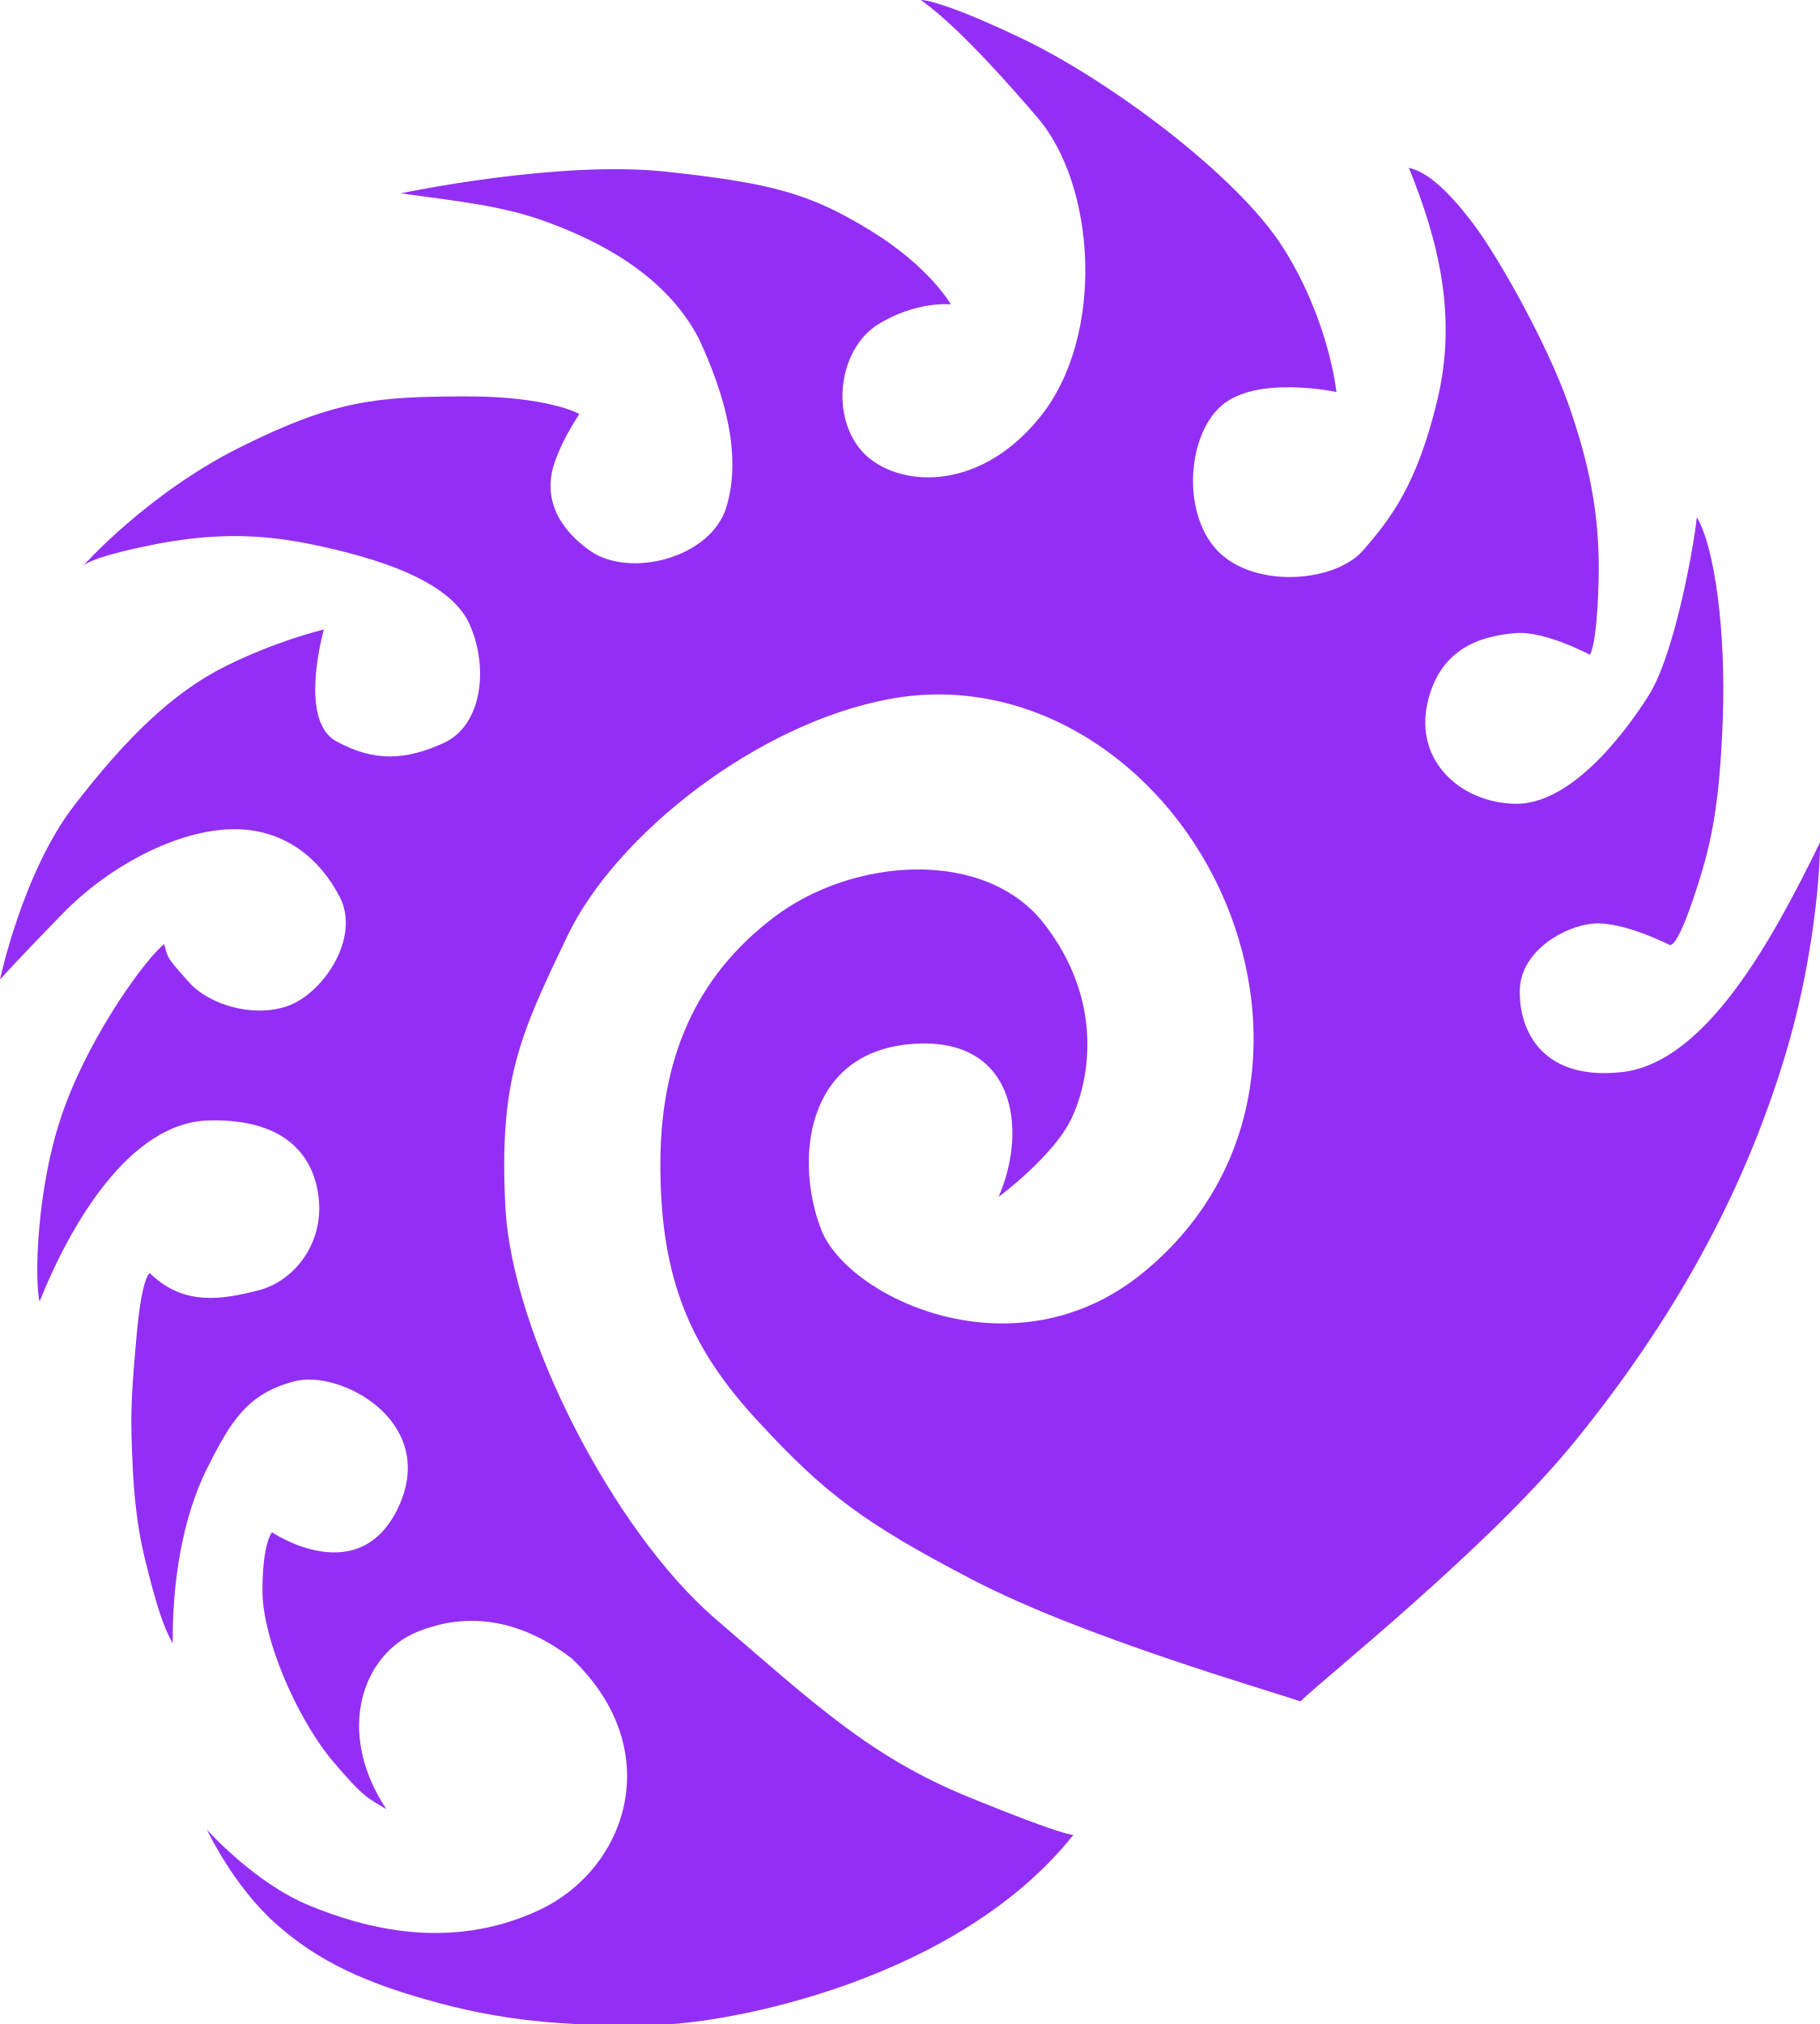
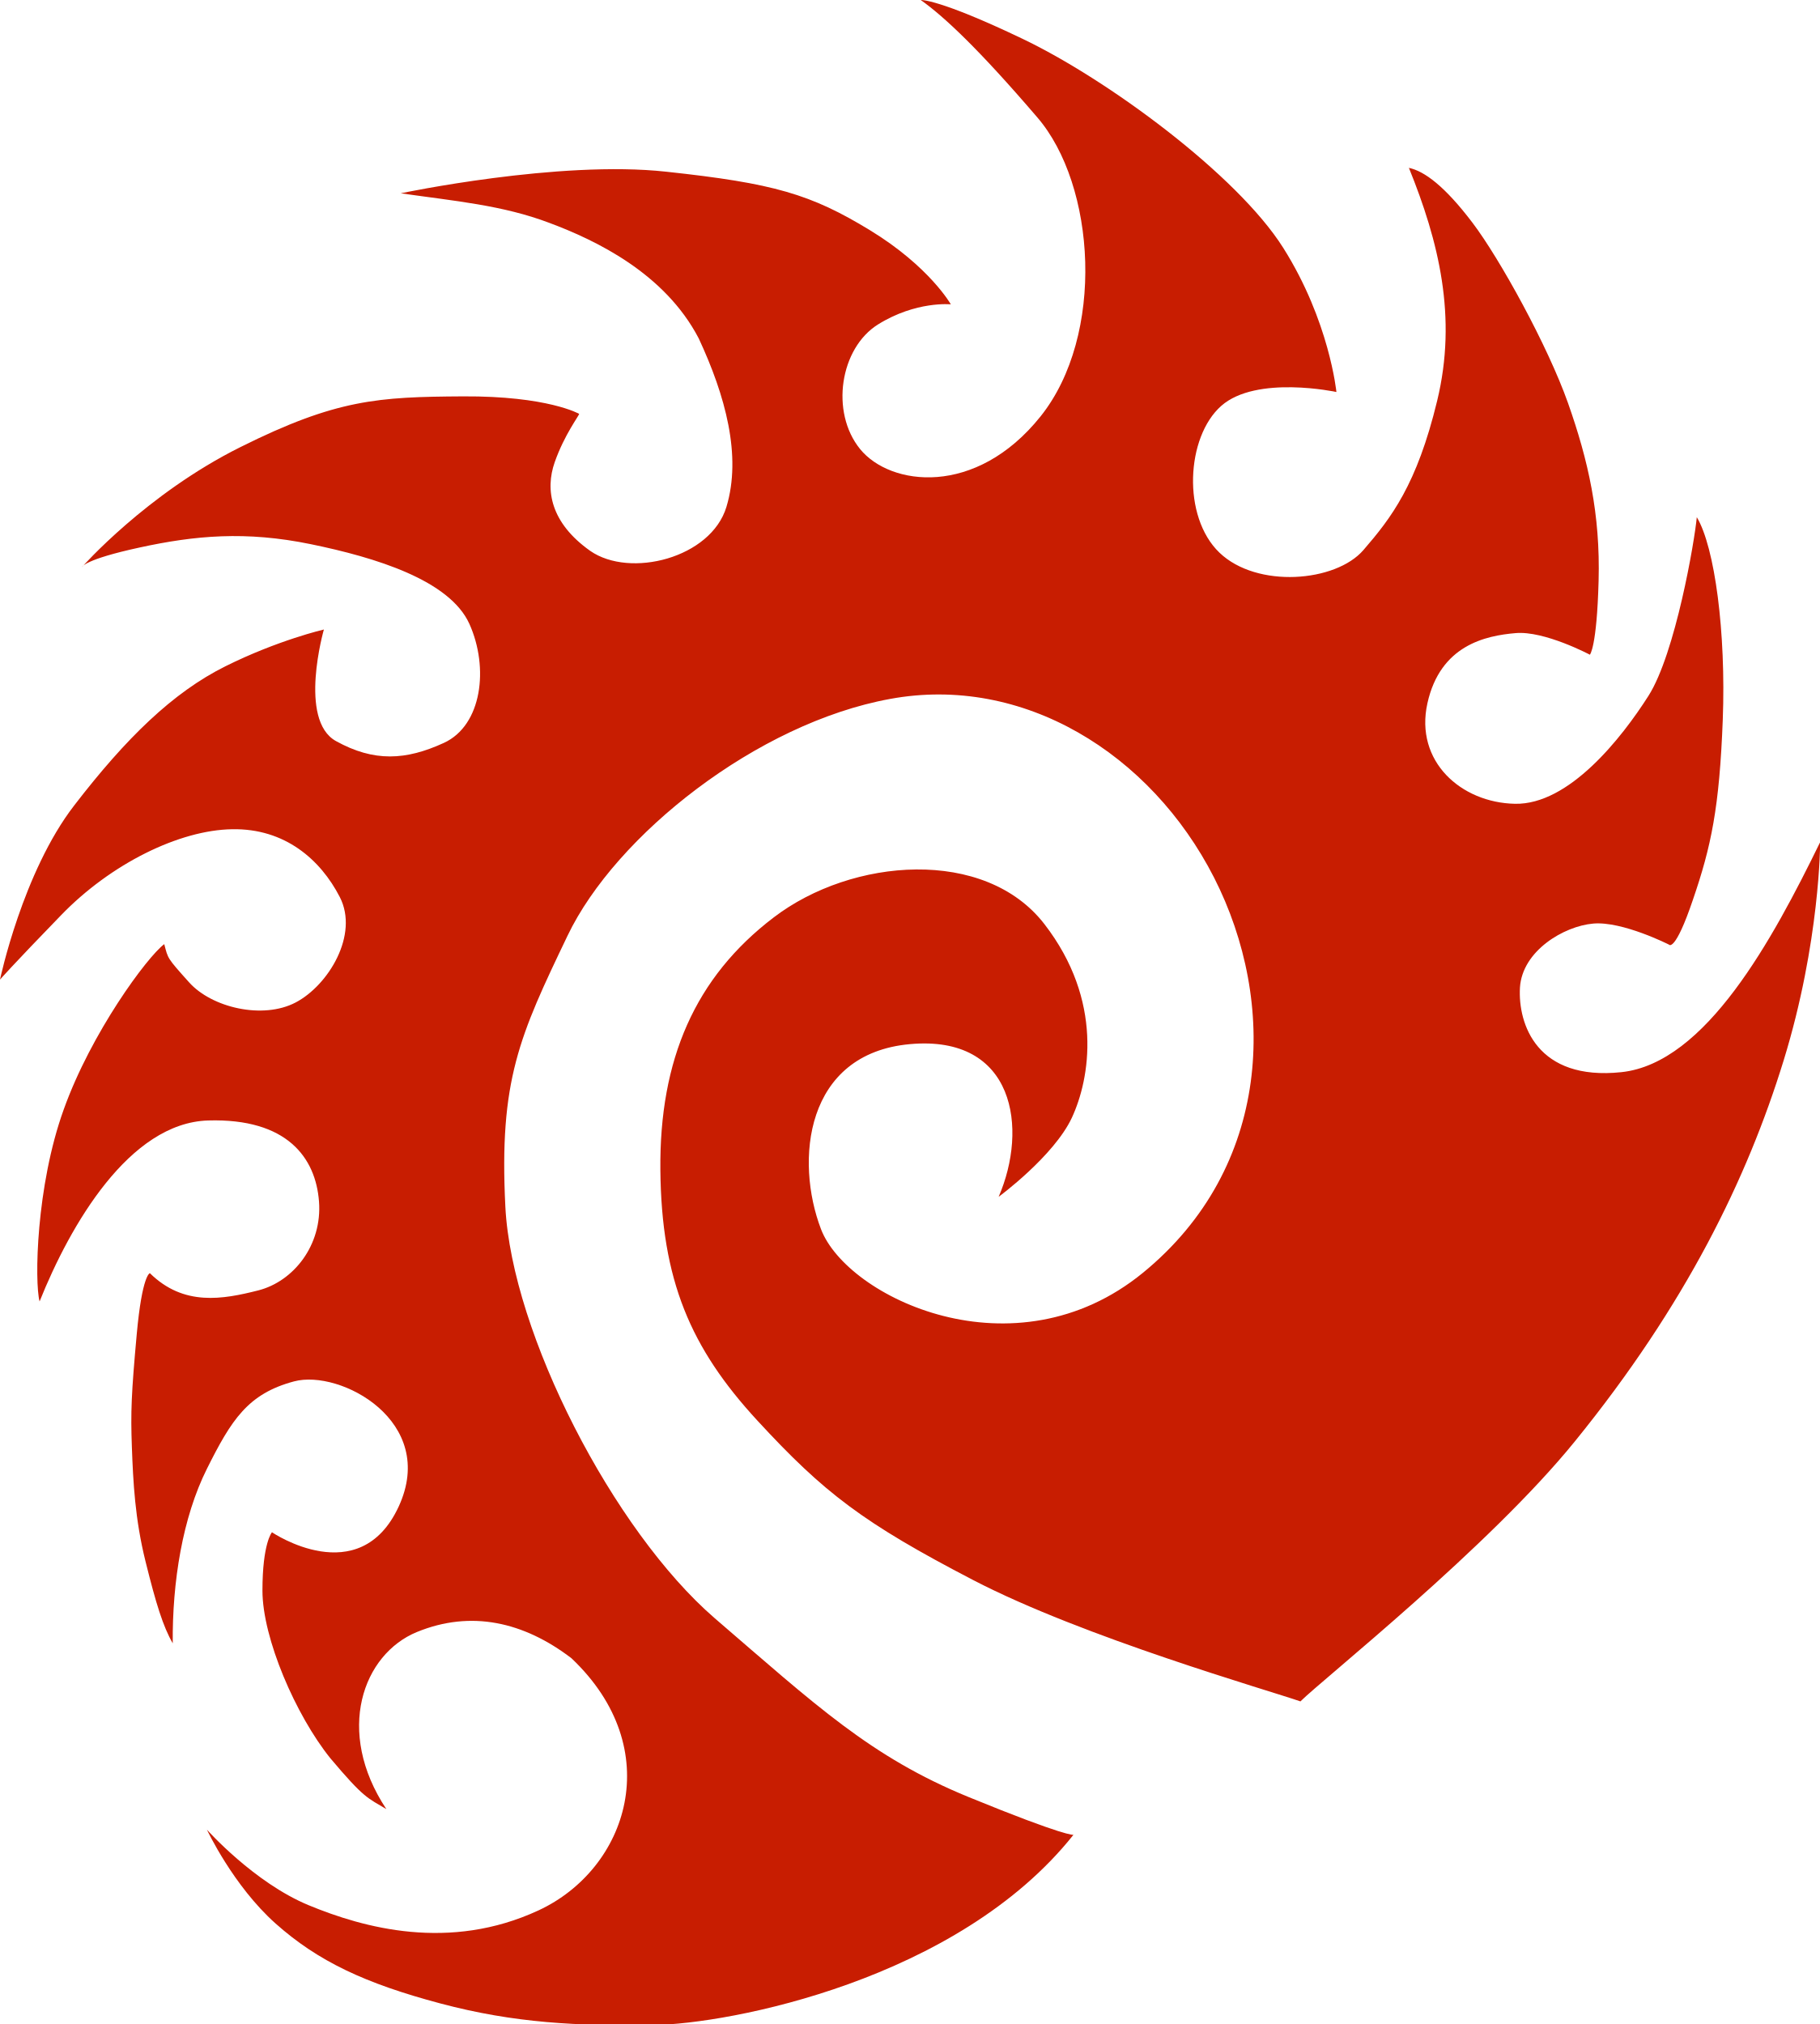
<svg xmlns="http://www.w3.org/2000/svg" version="1.1" id="Layer_1" x="0px" y="0px" viewBox="0 0 708 787.4" style="enable-background:new 0 0 708 787.4;" xml:space="preserve">
  <style type="text/css">
- 	.st0{fill:#932FF5;}
+ 	.st0{fill:#C81D01;}
</style>
  <g id="svg3043">
    <g id="layer1">
      <path id="path2999" class="st0" d="    M397.8,15.1c32.9,15.7,83.4,52.8,101.4,81.3c18,28.5,20.7,56.1,20.7,56.1s-31.1-6.7-44.8,5.4c-13.7,12.1-15.3,43.1-0.7,57.1    s45.2,11.5,56-1s20.8-25.4,28.7-58.1c7.9-32.6,0.6-62-11-90.6c6.1,1.3,14,7.2,24.7,21.3s29.3,47.9,37.2,70.2    c7.9,22.4,12.6,43.2,11.9,69.2s-3.4,28.7-3.4,28.7s-17.7-9.4-28.9-8.4c-11.7,1-29.3,4.7-34.3,27.3s13.1,38.7,34.1,39.1    s41.4-25.5,51.9-42s18-60.5,18.8-69.5c7,11.6,11.4,44.8,10.1,78.9c-1.3,34.1-4.5,49.2-11.6,69.9c-7,20.7-9.3,17.5-9.3,17.5    s-18.1-9.2-29.5-8.2s-27.6,10.6-28.5,24.9c-0.8,14.2,6.6,36.4,39.5,32.9c32.8-3.5,58.8-51.6,77.3-89.5c0,0,0,38.8-14.2,84.9    s-38.1,95.1-81.2,148.2c-33.4,41.2-98.3,92.7-106.8,101.2c-12-4.2-84.4-24.9-127.3-47.2s-58-33.9-84-62.1    c-26-28.2-37.3-54.6-37.7-97.5c-0.4-42.9,13.5-74.9,44.1-98.2c30.5-23.3,82.2-27.3,105.3,2.6c23.1,29.9,17.7,60.2,10.7,75.3    c-7,15-28.5,30.8-28.5,30.8c11.5-26.5,6.4-63.1-34.5-59.4s-44.8,45.4-34.6,72c10.1,26.5,75.2,57.9,125.3,16.9    s52.3-105.2,27.6-153.7c-24.7-48.4-74.4-79-126-69.5c-51.7,9.4-106.8,53-125.5,92.1c-18.7,39-26.7,56.2-24.2,105.5    s42.1,126,81.4,160c39.4,33.9,60.7,54,98.8,69.6s40.8,14.7,40.8,14.7c-45,56.6-133.9,73.6-163.4,74c-29.4,0.4-54-0.7-82.9-8.4    c-29.3-7.8-47.6-16.4-64.1-31.1c-16.5-14.7-26.7-36.5-26.7-36.5s18.3,20.6,39.6,29.4c21.3,8.8,54.7,18.1,89.4,2    s50.2-62.7,12.8-98.1c-18.6-14.2-39.1-18.8-60.1-10.2s-32,38.6-11.9,68.9c-7.3-4.4-8.5-4-21.8-19.8    c-13.5-16.8-26.4-46.7-26.4-65.2s3.7-22.7,3.7-22.7s34,23.1,49.3-10s-22.7-53.5-40.7-48.7s-24.4,15-33.9,34s-13.5,44-13.3,67.9    c-3.8-6.6-6.5-15.4-10.6-31.9s-4.8-30.9-5.3-44.5s-0.2-20.8,1.9-43.9c2.1-23.1,5.1-23.7,5.1-23.7c13.2,13,28.4,10.2,42.2,6.7    c13.7-3.5,24.9-17.6,23.6-34.6S111.7,435,81,435.9s-53.7,40.7-65.6,70.4c-2-7.5-1.4-44.8,9.4-74.7c10.7-29.9,32.5-59.4,39.1-64.3    c1.5,5.7,1,5.2,9.7,14.9c8.8,9.8,28.6,14.5,41.4,7.8s24.7-26.4,17.2-41s-21.4-26.8-41.9-26.4c-20.5,0.3-47.2,13.4-66.6,33.5    c-19.4,20-23.7,25-23.7,25s8.8-41.8,28.9-67.8c20.1-26.1,38.3-43.9,58.8-54.1c20.5-10.2,38.3-14.3,38.3-14.3s-10.1,35.2,4.7,43.4    s27.2,7.5,42,0.7s17.6-29.2,9.9-46.3c-7.7-17-36.4-25.8-61.7-31s-45-3.4-66.6,1.3c-21.7,4.7-22.4,7.6-22.4,7.6    s25.1-28.5,61.7-46.7c37.3-18.6,53.5-19.5,86.5-19.7s45.2,6.8,45.2,6.8c0,0.7-5.7,8-9.5,18.8s-1.6,23.6,13.8,34.5    c15.5,10.8,47,2.8,53-17.1s-0.4-43.3-10.8-65.6c-13.2-25.3-39.9-38.1-58.1-44.9c-18.2-6.9-36.9-8.5-57.8-11.5    c0,0,61.5-13,103.3-8.4c41.8,4.5,56.2,8.7,79.3,22.8c23.1,14.1,31.4,28.8,31.4,28.8s-13.5-1.4-28.3,7.8s-18.7,34.1-7,48.5    s45,18.8,70.2-12.7c25.2-31.5,21.6-90-1.4-116.5c-22.9-26.7-36.1-39-45.2-45.5C358.2,0,365-0.6,397.8,15.1L397.8,15.1L397.8,15.1z    " />
    </g>
  </g>
</svg>
